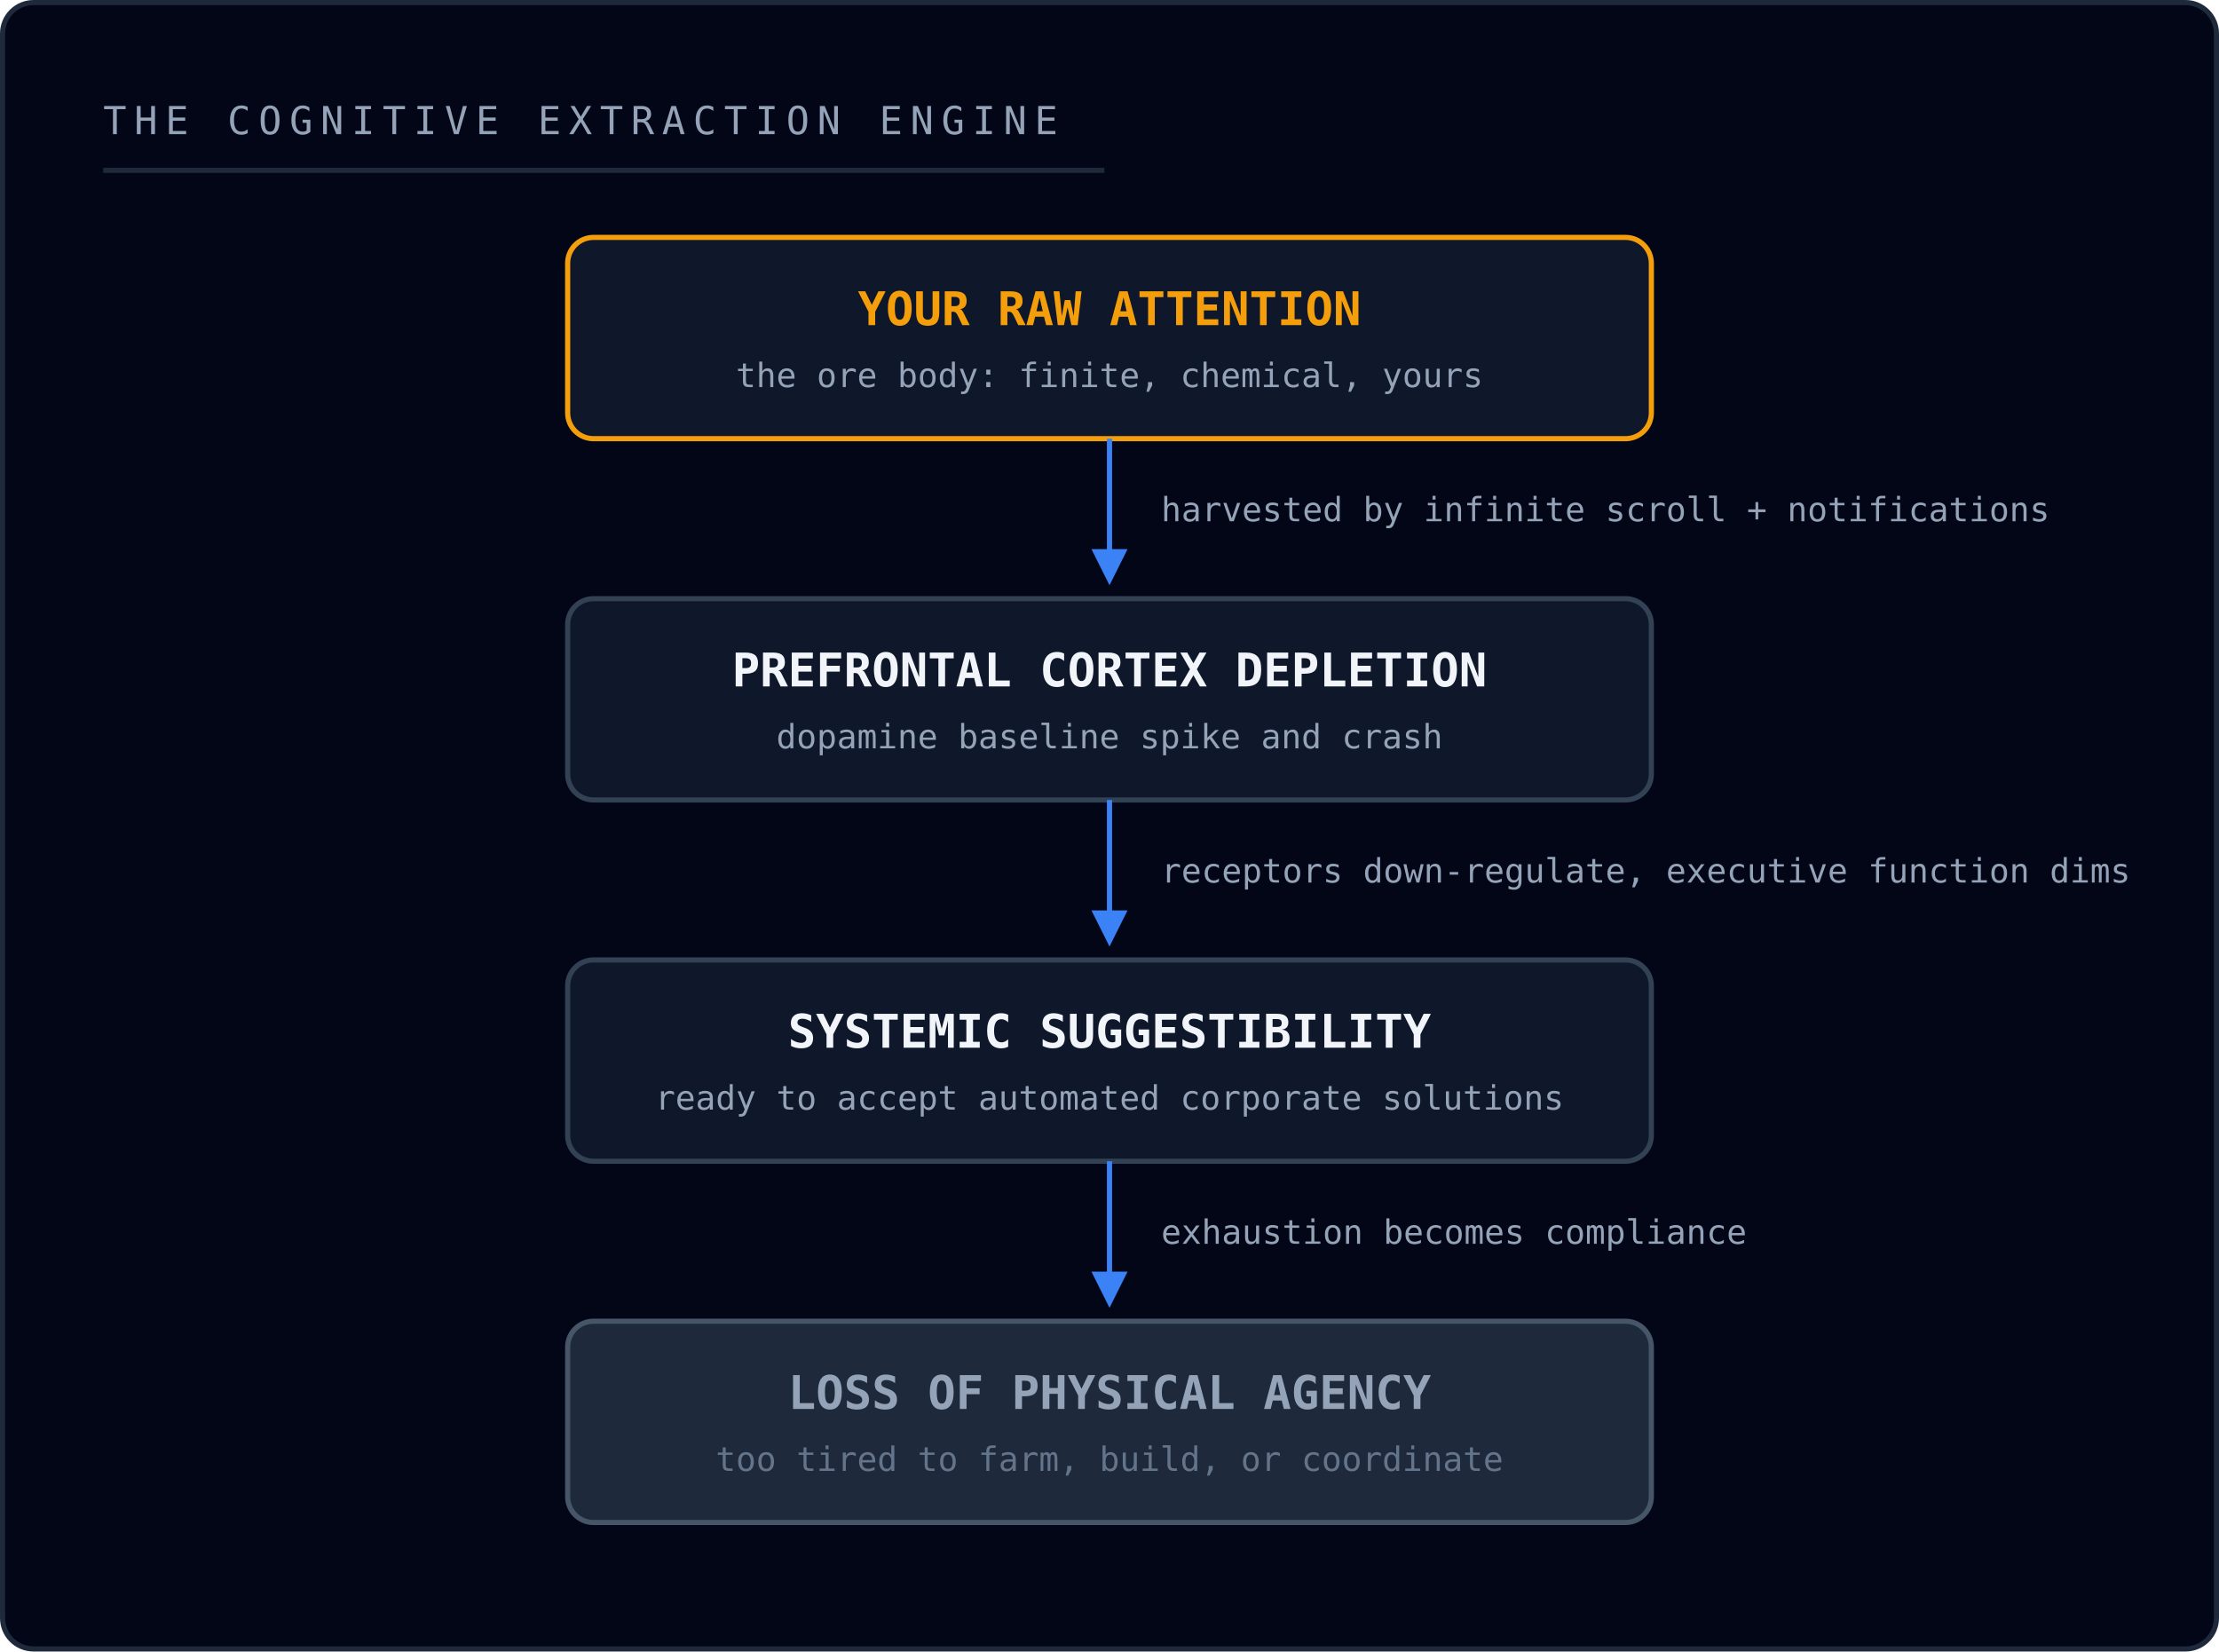
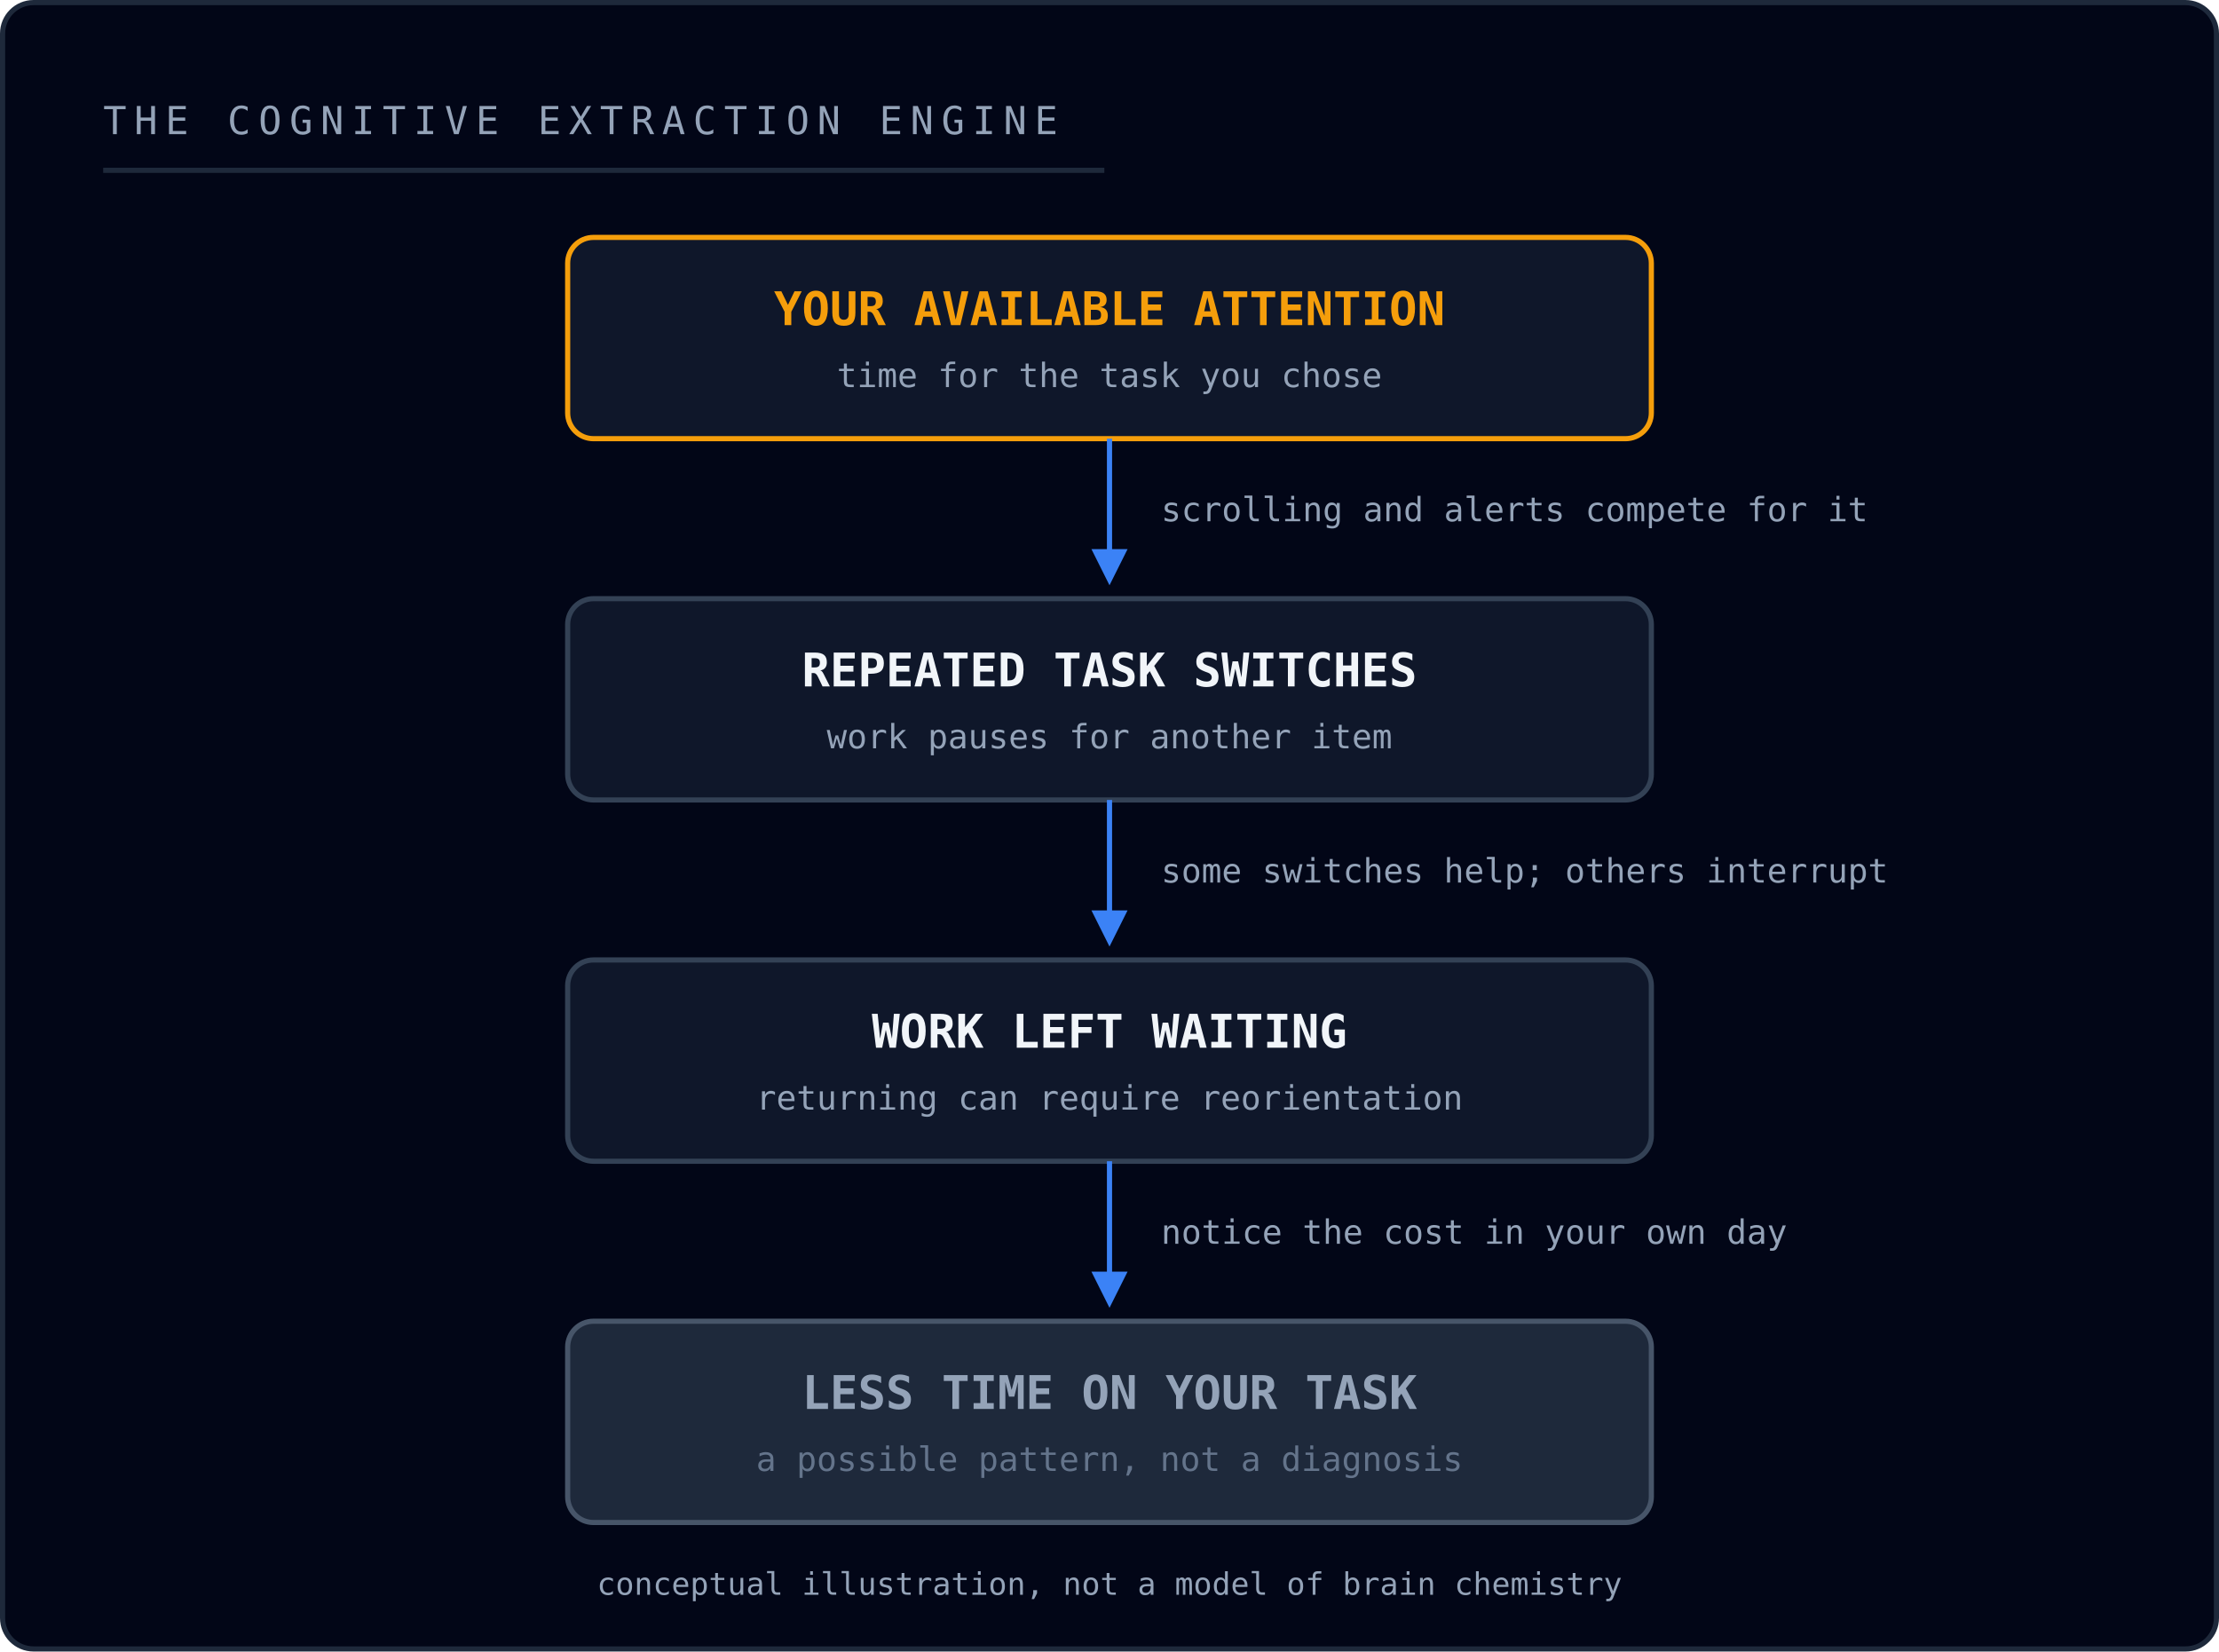
<svg xmlns="http://www.w3.org/2000/svg" viewBox="0 0 860 640" font-family="'JetBrains Mono','SFMono-Regular',Menlo,Consolas,monospace">
  <defs>
    <marker id="ab" viewBox="0 0 10 10" refX="8" refY="5" markerWidth="7" markerHeight="7" orient="auto-start-reverse">
      <path d="M0,0L10,5L0,10z" fill="#3b82f6" />
    </marker>
  </defs>
  <rect x="1" y="1" width="858" height="638" rx="12" fill="#020617" stroke="#1e293b" stroke-width="2" />
  <text x="40" y="52" font-size="15" letter-spacing="3" fill="#94a3b8">THE COGNITIVE EXTRACTION ENGINE</text>
  <line x1="40" y1="66" x2="428" y2="66" stroke="#1e293b" stroke-width="2" />
  <rect x="220" y="92" width="420" height="78" rx="10" fill="#0f172a" stroke="#f59e0b" stroke-width="2" />
-   <text x="430" y="126" font-size="18" font-weight="600" fill="#f59e0b" text-anchor="middle">YOUR RAW ATTENTION</text>
-   <text x="430" y="150" font-size="13" fill="#94a3b8" text-anchor="middle">the ore body: finite, chemical, yours</text>
+   <text x="430" y="126" font-size="18" font-weight="600" fill="#f59e0b" text-anchor="middle">YOUR AVAILABLE ATTENTION</text>
+   <text x="430" y="150" font-size="13" fill="#94a3b8" text-anchor="middle">time for the task you chose</text>
  <line x1="430" y1="170" x2="430" y2="224" stroke="#3b82f6" stroke-width="2" marker-end="url(#ab)" />
-   <text x="450" y="202" font-size="13" fill="#94a3b8">harvested by infinite scroll + notifications</text>
+   <text x="450" y="202" font-size="13" fill="#94a3b8">scrolling and alerts compete for it</text>
  <rect x="220" y="232" width="420" height="78" rx="10" fill="#0f172a" stroke="#334155" stroke-width="2" />
-   <text x="430" y="266" font-size="18" font-weight="600" fill="#f1f5f9" text-anchor="middle">PREFRONTAL CORTEX DEPLETION</text>
-   <text x="430" y="290" font-size="13" fill="#94a3b8" text-anchor="middle">dopamine baseline spike and crash</text>
+   <text x="430" y="266" font-size="18" font-weight="600" fill="#f1f5f9" text-anchor="middle">REPEATED TASK SWITCHES</text>
+   <text x="430" y="290" font-size="13" fill="#94a3b8" text-anchor="middle">work pauses for another item</text>
  <line x1="430" y1="310" x2="430" y2="364" stroke="#3b82f6" stroke-width="2" marker-end="url(#ab)" />
-   <text x="450" y="342" font-size="13" fill="#94a3b8">receptors down-regulate, executive function dims</text>
+   <text x="450" y="342" font-size="13" fill="#94a3b8">some switches help; others interrupt</text>
  <rect x="220" y="372" width="420" height="78" rx="10" fill="#0f172a" stroke="#334155" stroke-width="2" />
-   <text x="430" y="406" font-size="18" font-weight="600" fill="#f1f5f9" text-anchor="middle">SYSTEMIC SUGGESTIBILITY</text>
-   <text x="430" y="430" font-size="13" fill="#94a3b8" text-anchor="middle">ready to accept automated corporate solutions</text>
+   <text x="430" y="406" font-size="18" font-weight="600" fill="#f1f5f9" text-anchor="middle">WORK LEFT WAITING</text>
+   <text x="430" y="430" font-size="13" fill="#94a3b8" text-anchor="middle">returning can require reorientation</text>
  <line x1="430" y1="450" x2="430" y2="504" stroke="#3b82f6" stroke-width="2" marker-end="url(#ab)" />
-   <text x="450" y="482" font-size="13" fill="#94a3b8">exhaustion becomes compliance</text>
+   <text x="450" y="482" font-size="13" fill="#94a3b8">notice the cost in your own day</text>
  <rect x="220" y="512" width="420" height="78" rx="10" fill="#1e293b" stroke="#475569" stroke-width="2" />
-   <text x="430" y="546" font-size="18" font-weight="600" fill="#94a3b8" text-anchor="middle">LOSS OF PHYSICAL AGENCY</text>
-   <text x="430" y="570" font-size="13" fill="#64748b" text-anchor="middle">too tired to farm, build, or coordinate</text>
+   <text x="430" y="546" font-size="18" font-weight="600" fill="#94a3b8" text-anchor="middle">LESS TIME ON YOUR TASK</text>
+   <text x="430" y="570" font-size="13" fill="#64748b" text-anchor="middle">a possible pattern, not a diagnosis</text>
+   <text x="430" y="618" font-size="12" fill="#94a3b8" text-anchor="middle">conceptual illustration, not a model of brain chemistry</text>
</svg>
